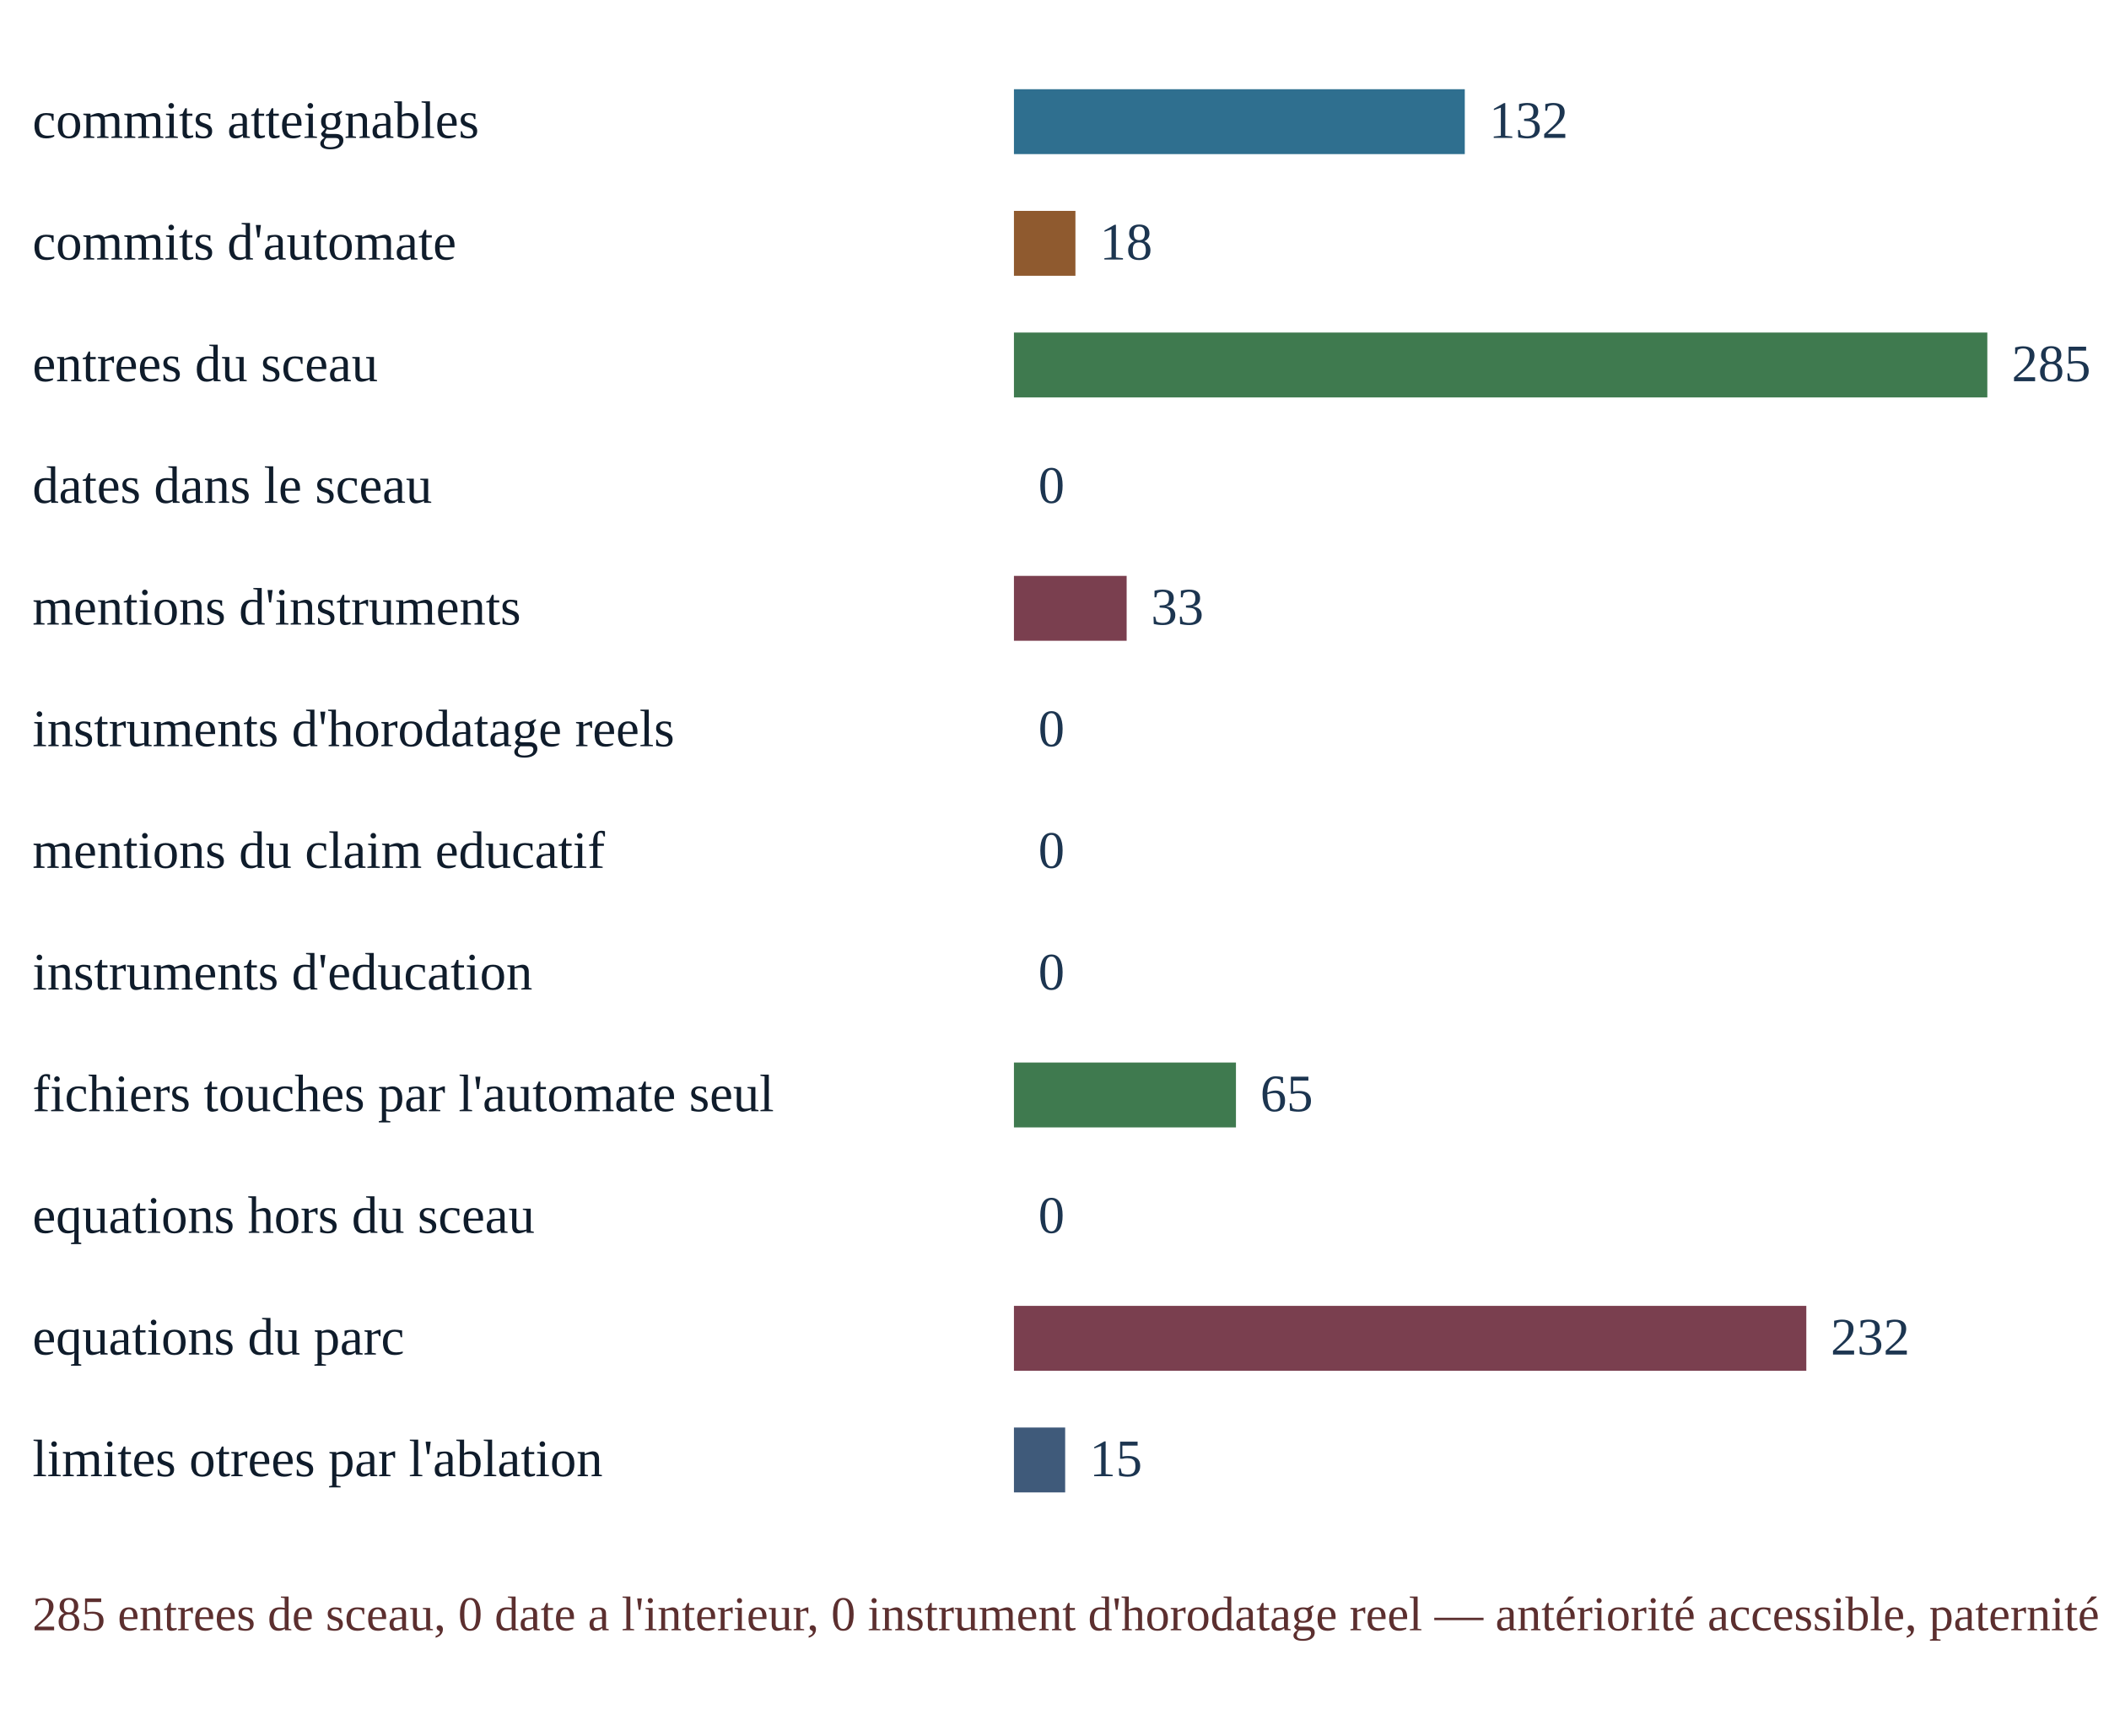
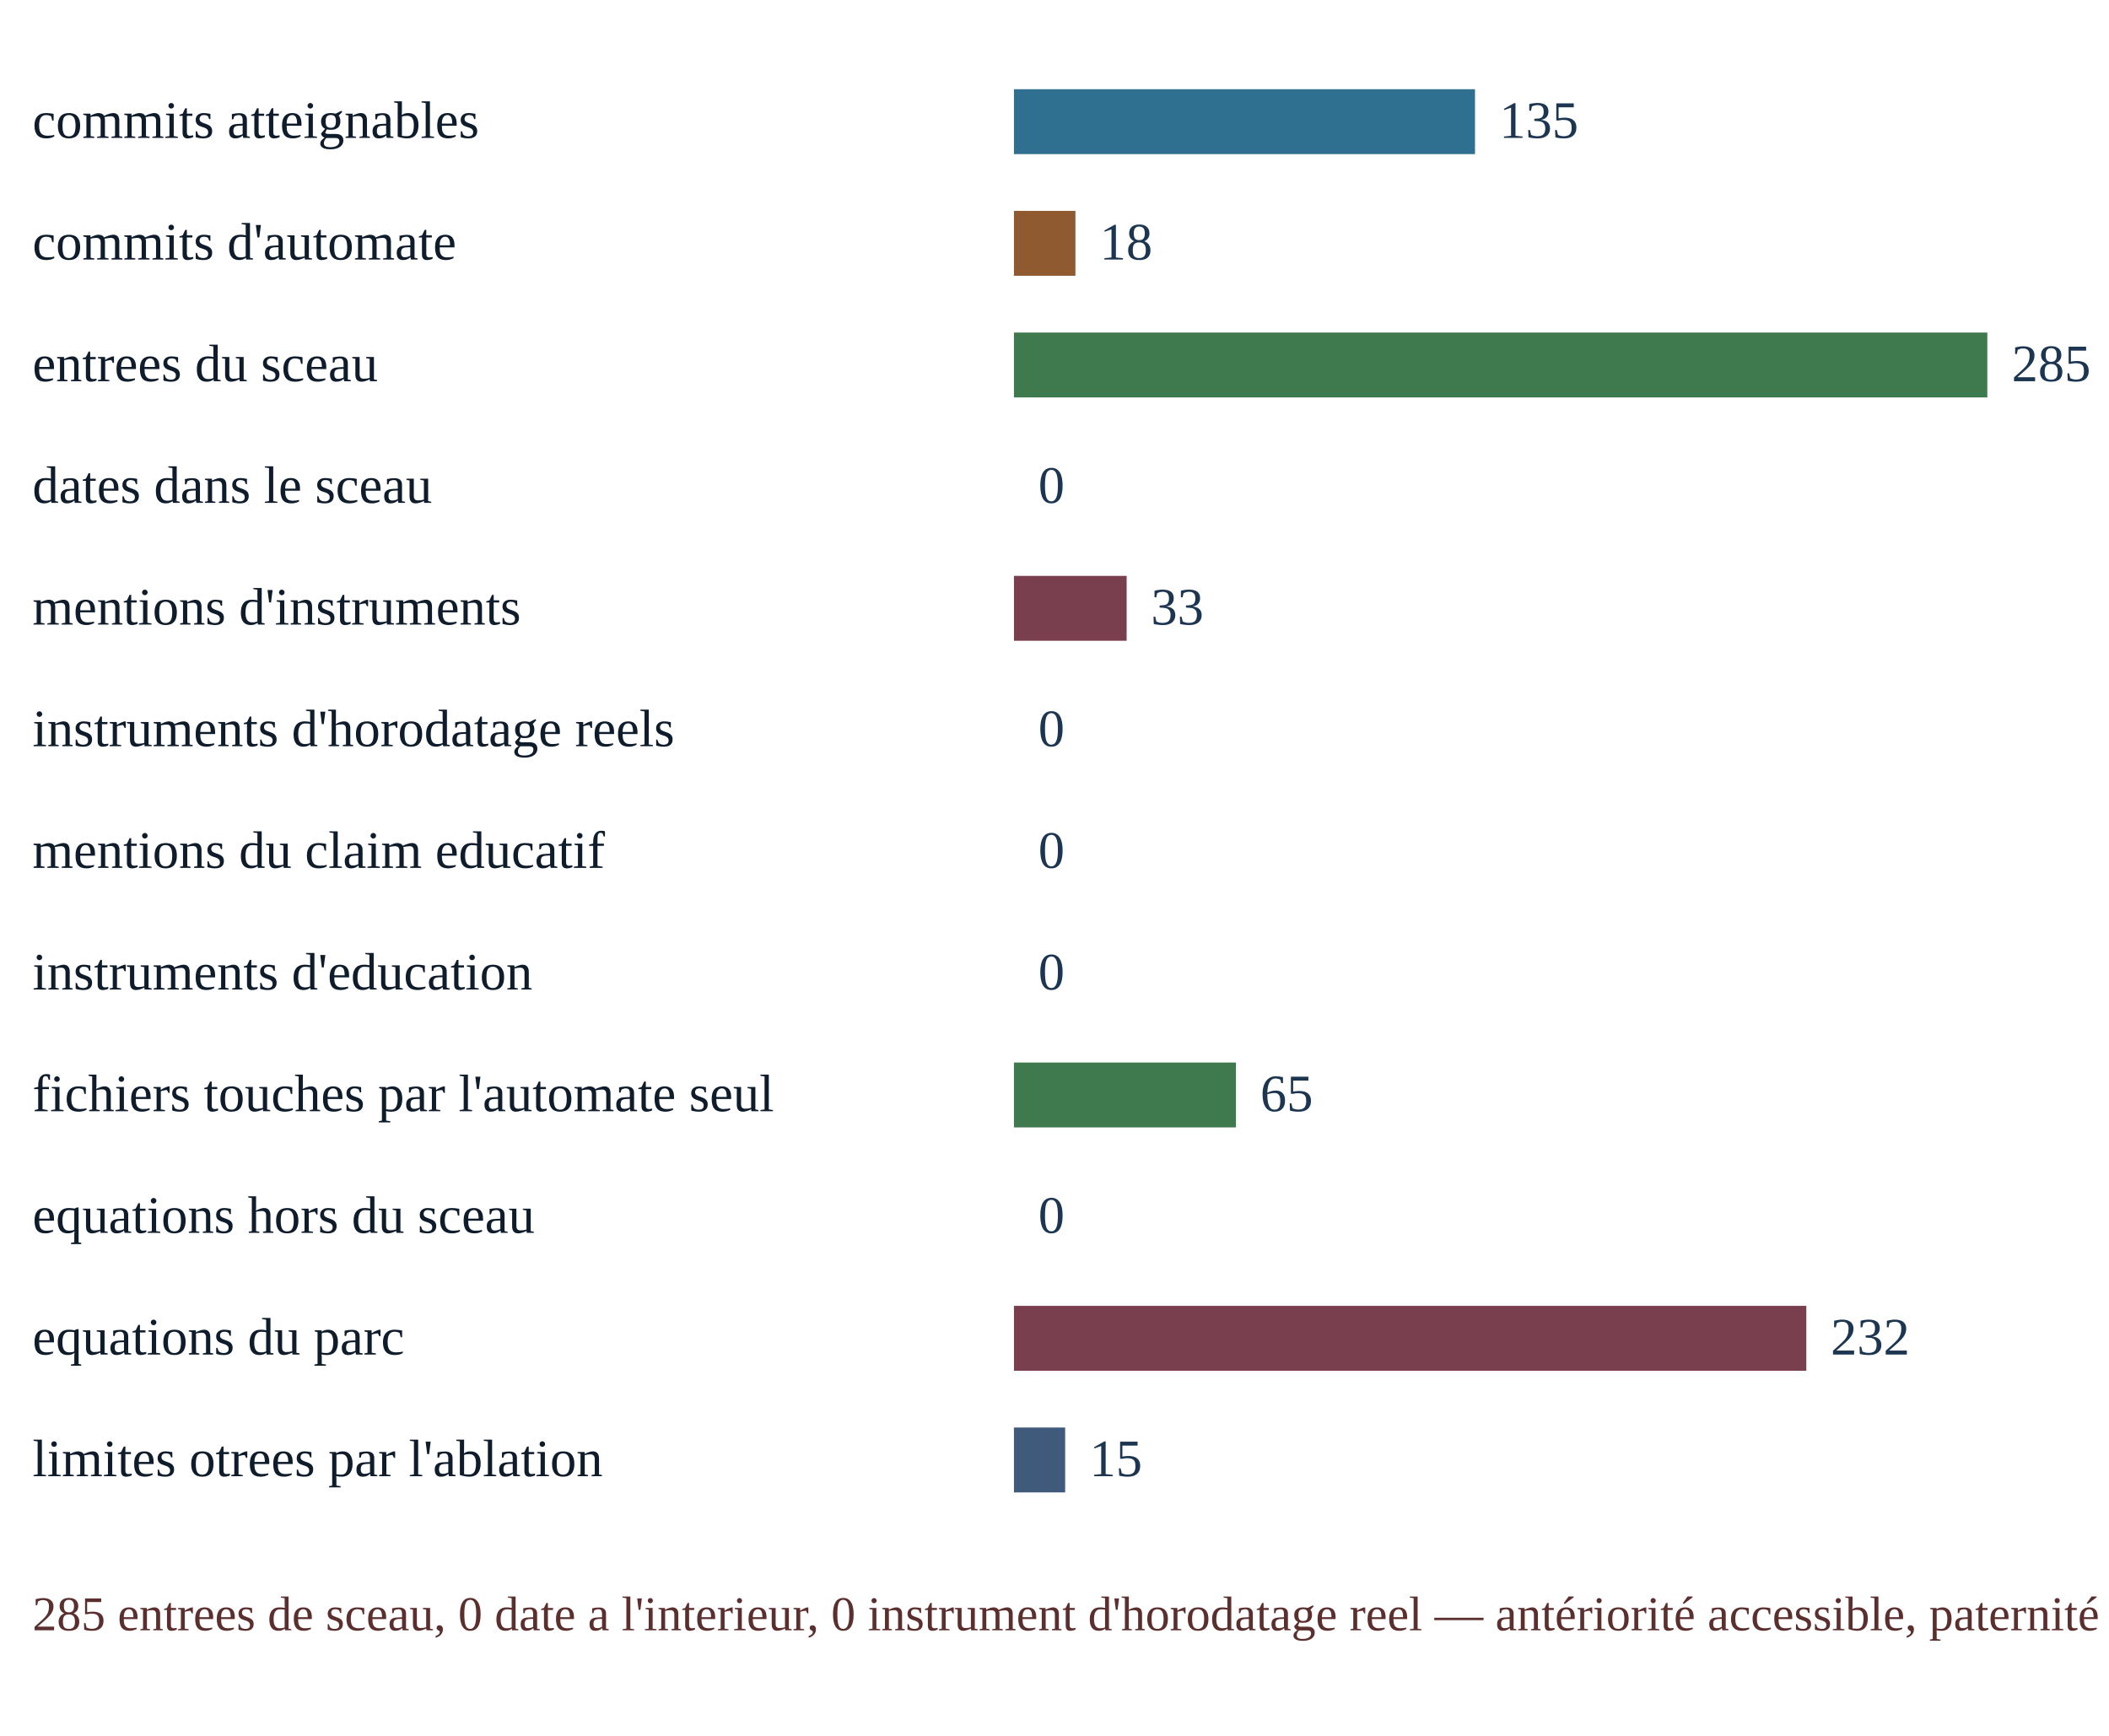
<svg xmlns="http://www.w3.org/2000/svg" width="520" height="428" viewBox="0 0 520 428">
-   <rect x="250" y="22" width="111.16" height="16" fill="#2f6f8f" data-libelle="commits atteignables" data-valeur="132" />
+   <rect x="250" y="22" width="113.68" height="16" fill="#2f6f8f" data-libelle="commits atteignables" data-valeur="135" />
  <text x="8" y="34" font-size="13" fill="#0f1c2b" xml:lang="fr">commits atteignables</text>
-   <text x="367.16" y="34" font-size="13" fill="#1c3550">132</text>
+   <text x="369.68" y="34" font-size="13" fill="#1c3550">135</text>
  <rect x="250" y="52" width="15.16" height="16" fill="#8f5a2f" data-libelle="commits d'automate" data-valeur="18" />
  <text x="8" y="64" font-size="13" fill="#0f1c2b" xml:lang="fr">commits d'automate</text>
  <text x="271.16" y="64" font-size="13" fill="#1c3550">18</text>
  <rect x="250" y="82" width="240.00" height="16" fill="#3f7a4f" data-libelle="entrees du sceau" data-valeur="285" />
  <text x="8" y="94" font-size="13" fill="#0f1c2b" xml:lang="fr">entrees du sceau</text>
  <text x="496.00" y="94" font-size="13" fill="#1c3550">285</text>
  <rect x="250" y="112" width="0.00" height="16" fill="#5a3f7a" data-libelle="dates dans le sceau" data-valeur="0" />
  <text x="8" y="124" font-size="13" fill="#0f1c2b" xml:lang="fr">dates dans le sceau</text>
  <text x="256.00" y="124" font-size="13" fill="#1c3550">0</text>
  <rect x="250" y="142" width="27.79" height="16" fill="#7a3f4f" data-libelle="mentions d'instruments" data-valeur="33" />
  <text x="8" y="154" font-size="13" fill="#0f1c2b" xml:lang="fr">mentions d'instruments</text>
  <text x="283.79" y="154" font-size="13" fill="#1c3550">33</text>
  <rect x="250" y="172" width="0.00" height="16" fill="#3f5a7a" data-libelle="instruments d'horodatage reels" data-valeur="0" />
  <text x="8" y="184" font-size="13" fill="#0f1c2b" xml:lang="fr">instruments d'horodatage reels</text>
  <text x="256.00" y="184" font-size="13" fill="#1c3550">0</text>
  <rect x="250" y="202" width="0.00" height="16" fill="#2f6f8f" data-libelle="mentions du claim educatif" data-valeur="0" />
  <text x="8" y="214" font-size="13" fill="#0f1c2b" xml:lang="fr">mentions du claim educatif</text>
  <text x="256.00" y="214" font-size="13" fill="#1c3550">0</text>
  <rect x="250" y="232" width="0.00" height="16" fill="#8f5a2f" data-libelle="instruments d'education" data-valeur="0" />
  <text x="8" y="244" font-size="13" fill="#0f1c2b" xml:lang="fr">instruments d'education</text>
  <text x="256.00" y="244" font-size="13" fill="#1c3550">0</text>
  <rect x="250" y="262" width="54.74" height="16" fill="#3f7a4f" data-libelle="fichiers touches par l'automate seul" data-valeur="65" />
  <text x="8" y="274" font-size="13" fill="#0f1c2b" xml:lang="fr">fichiers touches par l'automate seul</text>
  <text x="310.74" y="274" font-size="13" fill="#1c3550">65</text>
  <rect x="250" y="292" width="0.00" height="16" fill="#5a3f7a" data-libelle="equations hors du sceau" data-valeur="0" />
  <text x="8" y="304" font-size="13" fill="#0f1c2b" xml:lang="fr">equations hors du sceau</text>
  <text x="256.00" y="304" font-size="13" fill="#1c3550">0</text>
  <rect x="250" y="322" width="195.37" height="16" fill="#7a3f4f" data-libelle="equations du parc" data-valeur="232" />
  <text x="8" y="334" font-size="13" fill="#0f1c2b" xml:lang="fr">equations du parc</text>
  <text x="451.37" y="334" font-size="13" fill="#1c3550">232</text>
  <rect x="250" y="352" width="12.63" height="16" fill="#3f5a7a" data-libelle="limites otrees par l'ablation" data-valeur="15" />
  <text x="8" y="364" font-size="13" fill="#0f1c2b" xml:lang="fr">limites otrees par l'ablation</text>
  <text x="268.63" y="364" font-size="13" fill="#1c3550">15</text>
  <text x="8" y="402" font-size="12" fill="#5c2f2f" xml:lang="fr">285 entrees de sceau, 0 date a l'interieur, 0 instrument d'horodatage reel — antériorité accessible, paternité non instrumentée</text>
</svg>
